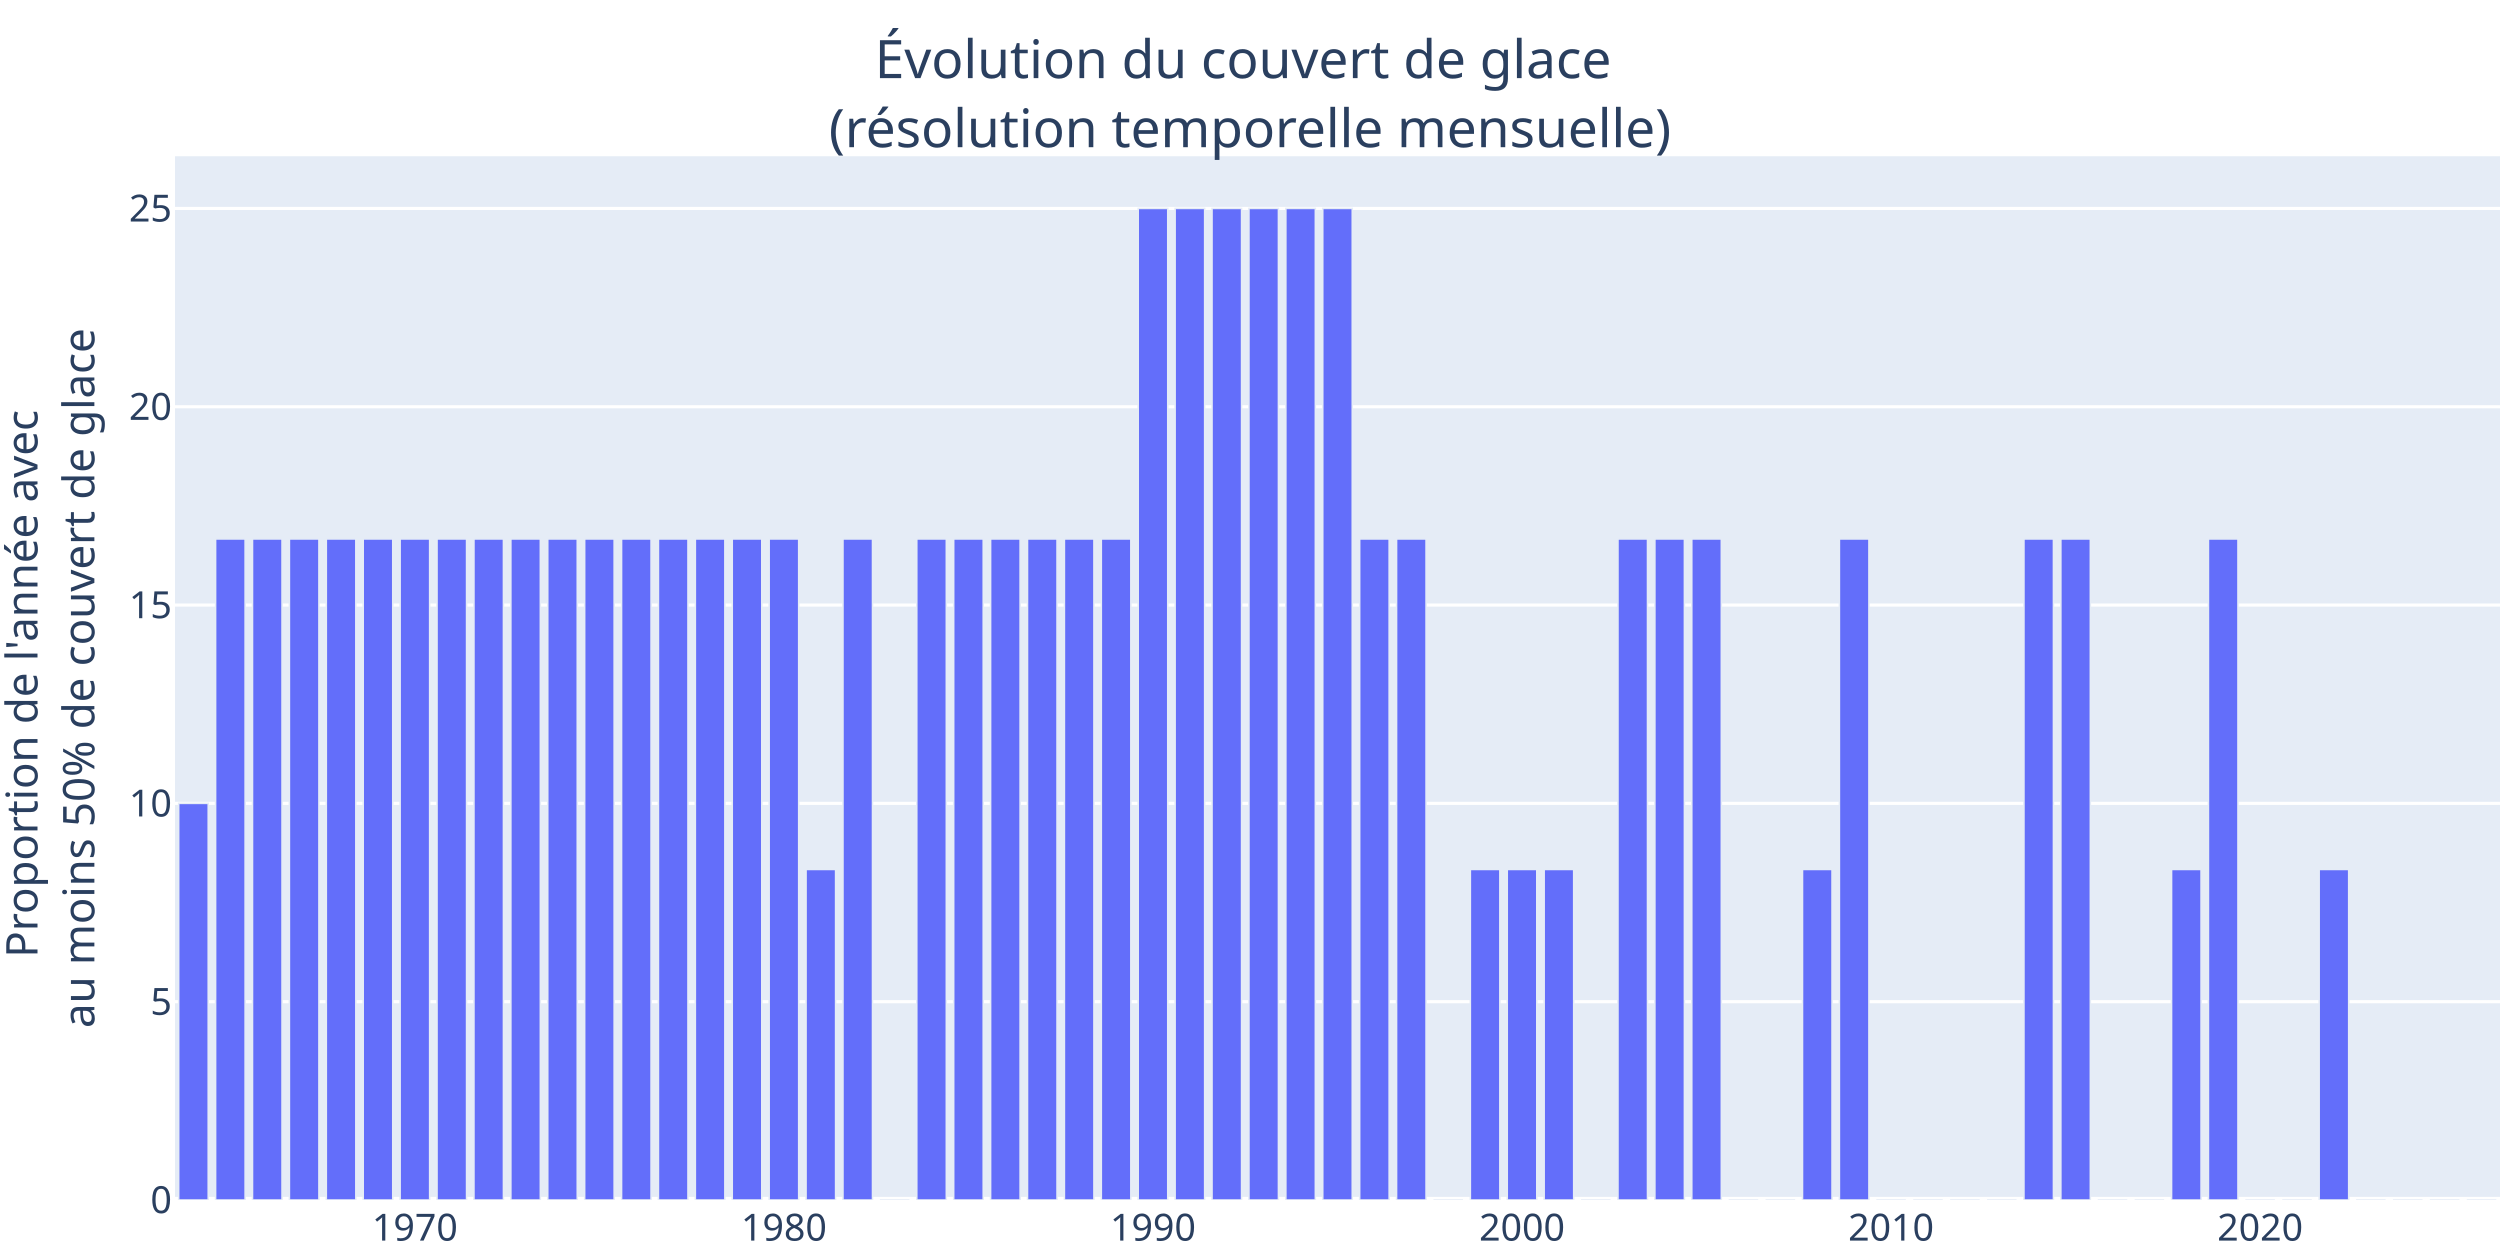
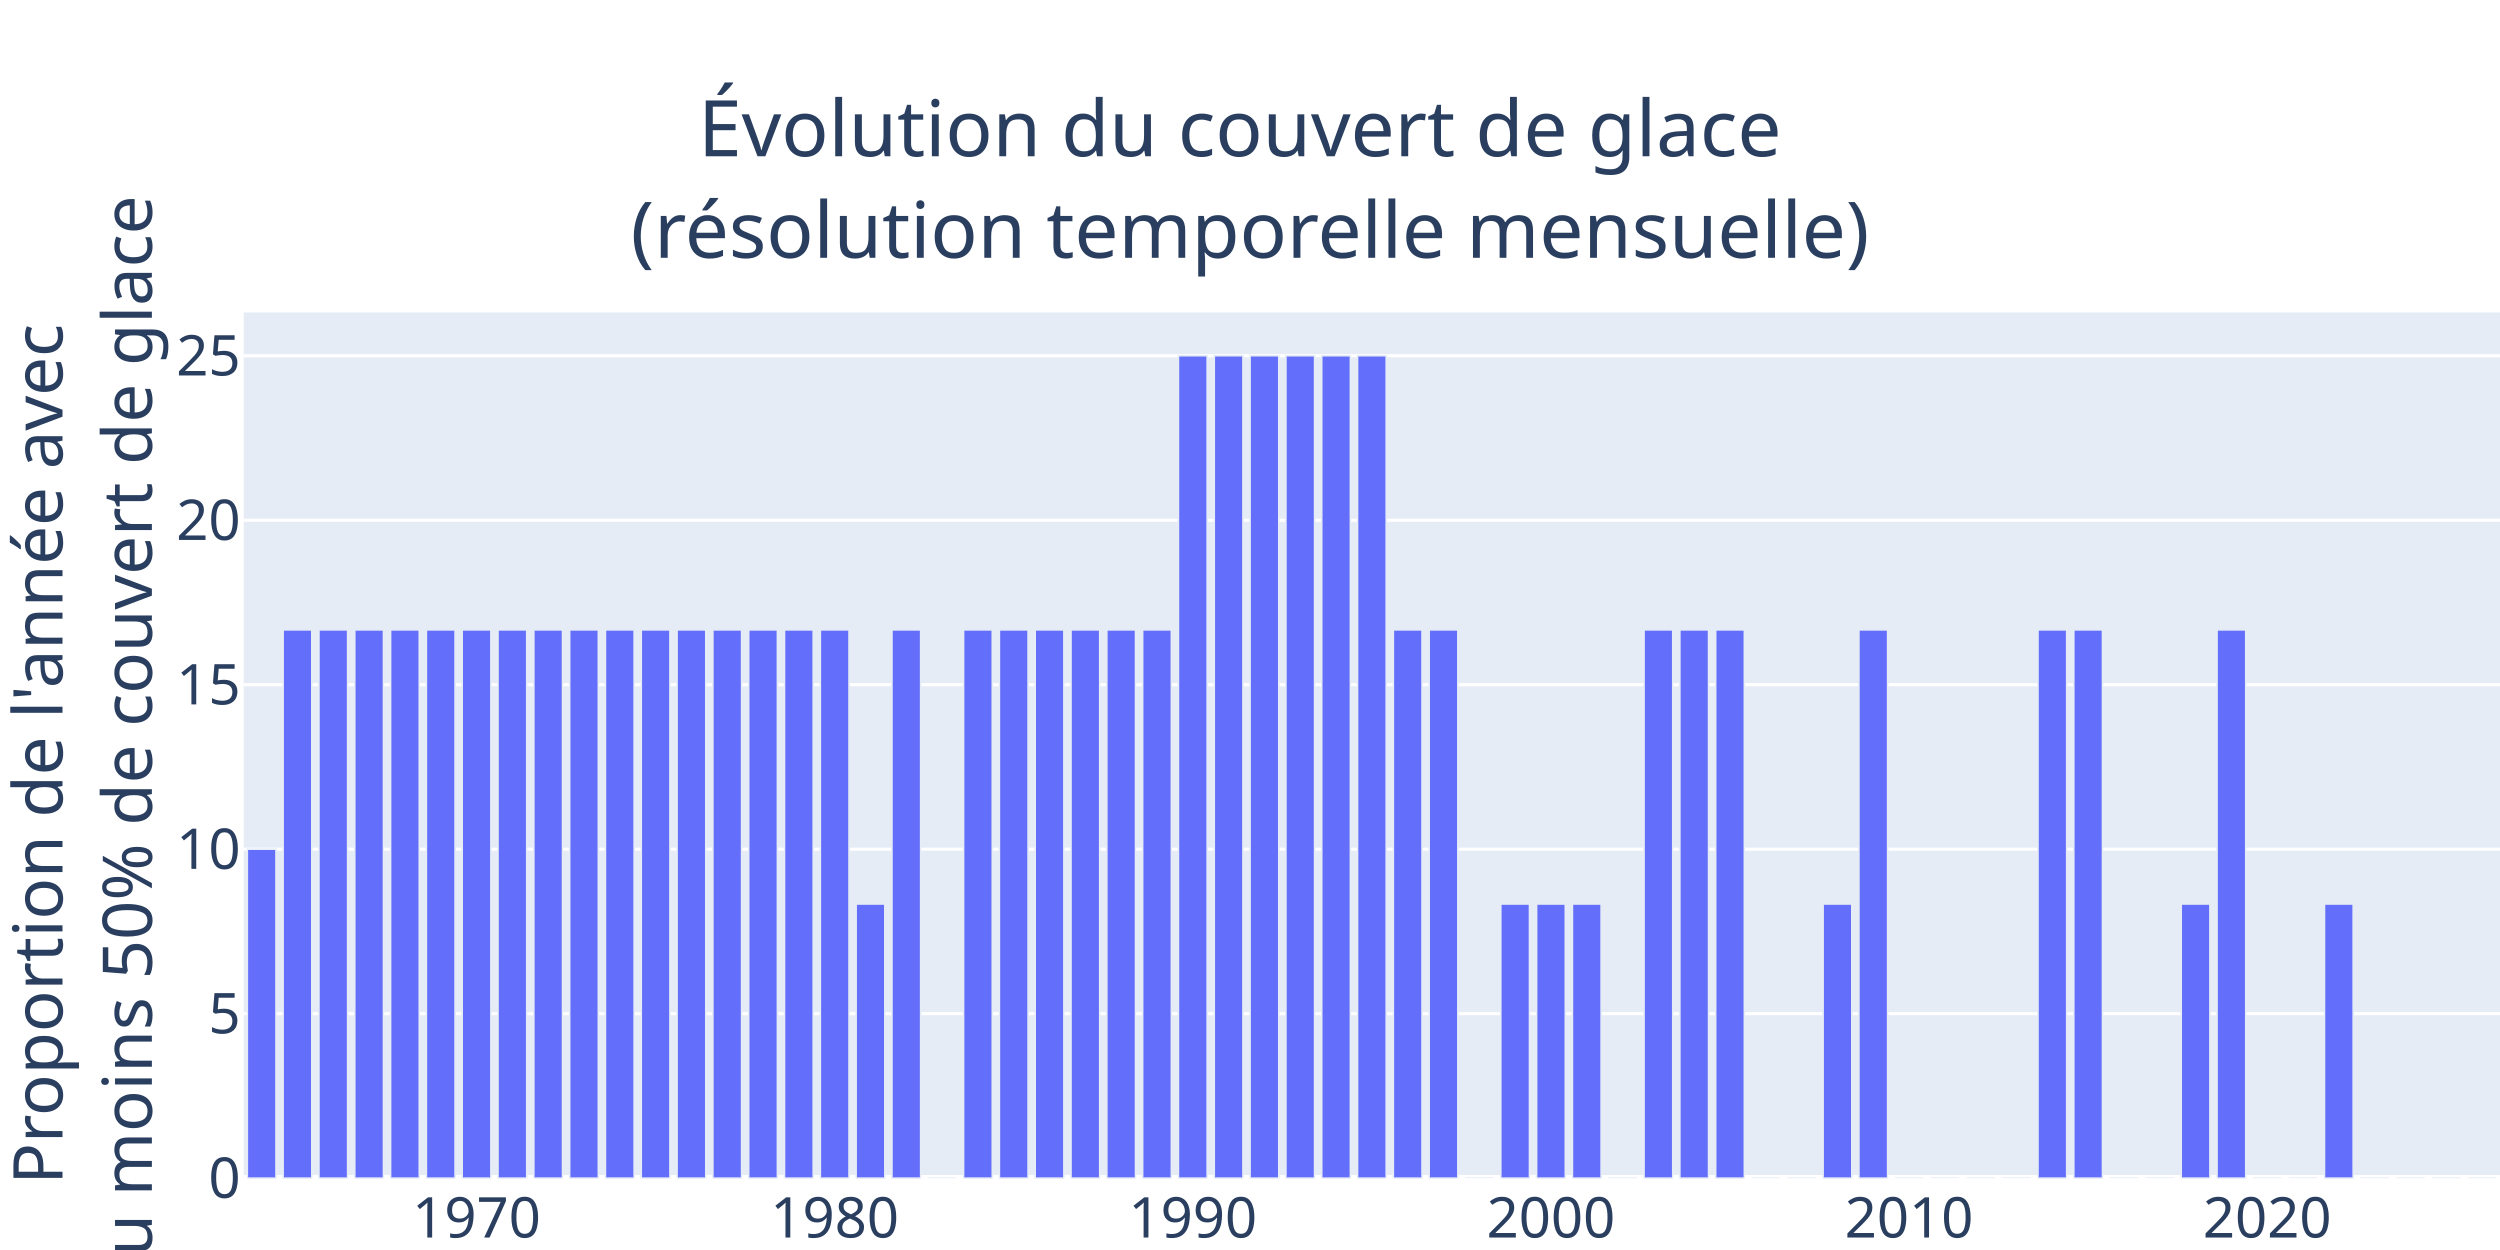
<svg xmlns="http://www.w3.org/2000/svg" class="main-svg" width="800" height="400" style="" viewBox="0 0 800 400">
  <rect x="0" y="0" width="800" height="400" style="fill: rgb(255, 255, 255); fill-opacity: 1;" />
-   <defs id="defs-7df883">
+   <defs id="defs-01e976">
    <g class="clips">
-       <clipPath id="clip7df883xyplot" class="plotclip">
-         <rect width="744" height="334" />
+       <clipPath id="clip01e976xyplot" class="plotclip">
+         <rect width="722" height="277" />
      </clipPath>
-       <clipPath class="axesclip" id="clip7df883x">
-         <rect x="56" y="0" width="744" height="400" />
+       <clipPath class="axesclip" id="clip01e976x">
+         <rect x="78" y="0" width="722" height="400" />
      </clipPath>
-       <clipPath class="axesclip" id="clip7df883y">
-         <rect x="0" y="50" width="800" height="334" />
+       <clipPath class="axesclip" id="clip01e976y">
+         <rect x="0" y="100" width="800" height="277" />
      </clipPath>
-       <clipPath class="axesclip" id="clip7df883xy">
-         <rect x="56" y="50" width="744" height="334" />
+       <clipPath class="axesclip" id="clip01e976xy">
+         <rect x="78" y="100" width="722" height="277" />
      </clipPath>
    </g>
    <g class="gradients" />
    <g class="patterns" />
  </defs>
  <g class="bglayer">
-     <rect class="bg" x="56" y="50" width="744" height="334" style="fill: rgb(229, 236, 246); fill-opacity: 1; stroke-width: 0;" />
+     <rect class="bg" x="78" y="100" width="722" height="277" style="fill: rgb(229, 236, 246); fill-opacity: 1; stroke-width: 0;" />
  </g>
  <g class="layer-below">
    <g class="imagelayer" />
    <g class="shapelayer" />
  </g>
  <g class="cartesianlayer">
    <g class="subplot xy">
      <g class="layer-subplot">
        <g class="shapelayer" />
        <g class="imagelayer" />
      </g>
      <g class="minor-gridlayer">
        <g class="x" />
        <g class="y" />
      </g>
      <g class="gridlayer">
        <g class="x" />
        <g class="y">
-           <path class="ygrid crisp" transform="translate(0,320.54)" d="M56,0h744" style="stroke: rgb(255, 255, 255); stroke-opacity: 1; stroke-width: 1px;" />
-           <path class="ygrid crisp" transform="translate(0,257.08)" d="M56,0h744" style="stroke: rgb(255, 255, 255); stroke-opacity: 1; stroke-width: 1px;" />
-           <path class="ygrid crisp" transform="translate(0,193.62)" d="M56,0h744" style="stroke: rgb(255, 255, 255); stroke-opacity: 1; stroke-width: 1px;" />
-           <path class="ygrid crisp" transform="translate(0,130.16)" d="M56,0h744" style="stroke: rgb(255, 255, 255); stroke-opacity: 1; stroke-width: 1px;" />
-           <path class="ygrid crisp" transform="translate(0,66.7)" d="M56,0h744" style="stroke: rgb(255, 255, 255); stroke-opacity: 1; stroke-width: 1px;" />
+           <path class="ygrid crisp" transform="translate(0,324.37)" d="M78,0h722" style="stroke: rgb(255, 255, 255); stroke-opacity: 1; stroke-width: 1px;" />
+           <path class="ygrid crisp" transform="translate(0,271.74)" d="M78,0h722" style="stroke: rgb(255, 255, 255); stroke-opacity: 1; stroke-width: 1px;" />
+           <path class="ygrid crisp" transform="translate(0,219.11)" d="M78,0h722" style="stroke: rgb(255, 255, 255); stroke-opacity: 1; stroke-width: 1px;" />
+           <path class="ygrid crisp" transform="translate(0,166.48)" d="M78,0h722" style="stroke: rgb(255, 255, 255); stroke-opacity: 1; stroke-width: 1px;" />
+           <path class="ygrid crisp" transform="translate(0,113.85)" d="M78,0h722" style="stroke: rgb(255, 255, 255); stroke-opacity: 1; stroke-width: 1px;" />
        </g>
      </g>
      <g class="zerolinelayer">
-         <path class="yzl zl crisp" transform="translate(0,384)" d="M56,0h744" style="stroke: rgb(255, 255, 255); stroke-opacity: 1; stroke-width: 2px;" />
+         <path class="yzl zl crisp" transform="translate(0,377)" d="M78,0h722" style="stroke: rgb(255, 255, 255); stroke-opacity: 1; stroke-width: 2px;" />
      </g>
      <g class="layer-between">
        <g class="shapelayer" />
        <g class="imagelayer" />
      </g>
      <path class="xlines-below" />
      <path class="ylines-below" />
      <g class="overlines-below" />
      <g class="xaxislayer-below" />
      <g class="yaxislayer-below" />
      <g class="overaxes-below" />
      <g class="overplot">
-         <g class="xy" transform="translate(56,50)" clip-path="url(#clip7df883xyplot)">
+         <g class="xy" transform="translate(78,100)" clip-path="url(#clip01e976xyplot)">
          <g class="barlayer mlayer">
            <g class="trace bars" style="opacity: 1;">
              <g class="points">
                <g class="point">
-                   <path d="M1.18,334V207.08H10.63V334Z" style="vector-effect: none; opacity: 1; stroke-width: 0.5px; fill: rgb(99, 110, 250); fill-opacity: 1; stroke: rgb(229, 236, 246); stroke-opacity: 1;" />
-                 </g>
-                 <g class="point">
-                   <path d="M12.99,334V122.47H22.44V334Z" style="vector-effect: none; opacity: 1; stroke-width: 0.5px; fill: rgb(99, 110, 250); fill-opacity: 1; stroke: rgb(229, 236, 246); stroke-opacity: 1;" />
-                 </g>
-                 <g class="point">
-                   <path d="M24.8,334V122.47H34.25V334Z" style="vector-effect: none; opacity: 1; stroke-width: 0.5px; fill: rgb(99, 110, 250); fill-opacity: 1; stroke: rgb(229, 236, 246); stroke-opacity: 1;" />
-                 </g>
-                 <g class="point">
-                   <path d="M36.61,334V122.47H46.06V334Z" style="vector-effect: none; opacity: 1; stroke-width: 0.5px; fill: rgb(99, 110, 250); fill-opacity: 1; stroke: rgb(229, 236, 246); stroke-opacity: 1;" />
-                 </g>
-                 <g class="point">
-                   <path d="M48.42,334V122.47H57.87V334Z" style="vector-effect: none; opacity: 1; stroke-width: 0.5px; fill: rgb(99, 110, 250); fill-opacity: 1; stroke: rgb(229, 236, 246); stroke-opacity: 1;" />
-                 </g>
-                 <g class="point">
-                   <path d="M60.23,334V122.47H69.68V334Z" style="vector-effect: none; opacity: 1; stroke-width: 0.5px; fill: rgb(99, 110, 250); fill-opacity: 1; stroke: rgb(229, 236, 246); stroke-opacity: 1;" />
-                 </g>
-                 <g class="point">
-                   <path d="M72.04,334V122.47H81.49V334Z" style="vector-effect: none; opacity: 1; stroke-width: 0.5px; fill: rgb(99, 110, 250); fill-opacity: 1; stroke: rgb(229, 236, 246); stroke-opacity: 1;" />
-                 </g>
-                 <g class="point">
-                   <path d="M83.85,334V122.47H93.3V334Z" style="vector-effect: none; opacity: 1; stroke-width: 0.5px; fill: rgb(99, 110, 250); fill-opacity: 1; stroke: rgb(229, 236, 246); stroke-opacity: 1;" />
-                 </g>
-                 <g class="point">
-                   <path d="M95.66,334V122.47H105.1V334Z" style="vector-effect: none; opacity: 1; stroke-width: 0.5px; fill: rgb(99, 110, 250); fill-opacity: 1; stroke: rgb(229, 236, 246); stroke-opacity: 1;" />
-                 </g>
-                 <g class="point">
-                   <path d="M107.47,334V122.47H116.91V334Z" style="vector-effect: none; opacity: 1; stroke-width: 0.5px; fill: rgb(99, 110, 250); fill-opacity: 1; stroke: rgb(229, 236, 246); stroke-opacity: 1;" />
-                 </g>
-                 <g class="point">
-                   <path d="M119.28,334V122.47H128.72V334Z" style="vector-effect: none; opacity: 1; stroke-width: 0.5px; fill: rgb(99, 110, 250); fill-opacity: 1; stroke: rgb(229, 236, 246); stroke-opacity: 1;" />
-                 </g>
-                 <g class="point">
-                   <path d="M131.09,334V122.47H140.53V334Z" style="vector-effect: none; opacity: 1; stroke-width: 0.5px; fill: rgb(99, 110, 250); fill-opacity: 1; stroke: rgb(229, 236, 246); stroke-opacity: 1;" />
-                 </g>
-                 <g class="point">
-                   <path d="M142.9,334V122.47H152.34V334Z" style="vector-effect: none; opacity: 1; stroke-width: 0.5px; fill: rgb(99, 110, 250); fill-opacity: 1; stroke: rgb(229, 236, 246); stroke-opacity: 1;" />
-                 </g>
-                 <g class="point">
-                   <path d="M154.7,334V122.47H164.15V334Z" style="vector-effect: none; opacity: 1; stroke-width: 0.5px; fill: rgb(99, 110, 250); fill-opacity: 1; stroke: rgb(229, 236, 246); stroke-opacity: 1;" />
-                 </g>
-                 <g class="point">
-                   <path d="M166.51,334V122.47H175.96V334Z" style="vector-effect: none; opacity: 1; stroke-width: 0.5px; fill: rgb(99, 110, 250); fill-opacity: 1; stroke: rgb(229, 236, 246); stroke-opacity: 1;" />
-                 </g>
-                 <g class="point">
-                   <path d="M178.32,334V122.47H187.77V334Z" style="vector-effect: none; opacity: 1; stroke-width: 0.5px; fill: rgb(99, 110, 250); fill-opacity: 1; stroke: rgb(229, 236, 246); stroke-opacity: 1;" />
-                 </g>
-                 <g class="point">
-                   <path d="M190.13,334V122.47H199.58V334Z" style="vector-effect: none; opacity: 1; stroke-width: 0.5px; fill: rgb(99, 110, 250); fill-opacity: 1; stroke: rgb(229, 236, 246); stroke-opacity: 1;" />
-                 </g>
-                 <g class="point">
-                   <path d="M201.94,334V228.23H211.39V334Z" style="vector-effect: none; opacity: 1; stroke-width: 0.5px; fill: rgb(99, 110, 250); fill-opacity: 1; stroke: rgb(229, 236, 246); stroke-opacity: 1;" />
-                 </g>
-                 <g class="point">
-                   <path d="M213.75,334V122.47H223.2V334Z" style="vector-effect: none; opacity: 1; stroke-width: 0.5px; fill: rgb(99, 110, 250); fill-opacity: 1; stroke: rgb(229, 236, 246); stroke-opacity: 1;" />
-                 </g>
-                 <g class="point">
-                   <path d="M225.56,334V334H235.01V334Z" style="vector-effect: none; opacity: 1; stroke-width: 0.5px; fill: rgb(99, 110, 250); fill-opacity: 1; stroke: rgb(229, 236, 246); stroke-opacity: 1;" />
-                 </g>
-                 <g class="point">
-                   <path d="M237.37,334V122.47H246.82V334Z" style="vector-effect: none; opacity: 1; stroke-width: 0.5px; fill: rgb(99, 110, 250); fill-opacity: 1; stroke: rgb(229, 236, 246); stroke-opacity: 1;" />
-                 </g>
-                 <g class="point">
-                   <path d="M249.18,334V122.47H258.63V334Z" style="vector-effect: none; opacity: 1; stroke-width: 0.5px; fill: rgb(99, 110, 250); fill-opacity: 1; stroke: rgb(229, 236, 246); stroke-opacity: 1;" />
-                 </g>
-                 <g class="point">
-                   <path d="M260.99,334V122.47H270.44V334Z" style="vector-effect: none; opacity: 1; stroke-width: 0.5px; fill: rgb(99, 110, 250); fill-opacity: 1; stroke: rgb(229, 236, 246); stroke-opacity: 1;" />
-                 </g>
-                 <g class="point">
-                   <path d="M272.8,334V122.47H282.25V334Z" style="vector-effect: none; opacity: 1; stroke-width: 0.5px; fill: rgb(99, 110, 250); fill-opacity: 1; stroke: rgb(229, 236, 246); stroke-opacity: 1;" />
-                 </g>
-                 <g class="point">
-                   <path d="M284.61,334V122.47H294.06V334Z" style="vector-effect: none; opacity: 1; stroke-width: 0.5px; fill: rgb(99, 110, 250); fill-opacity: 1; stroke: rgb(229, 236, 246); stroke-opacity: 1;" />
-                 </g>
-                 <g class="point">
-                   <path d="M296.42,334V122.47H305.87V334Z" style="vector-effect: none; opacity: 1; stroke-width: 0.5px; fill: rgb(99, 110, 250); fill-opacity: 1; stroke: rgb(229, 236, 246); stroke-opacity: 1;" />
-                 </g>
-                 <g class="point">
-                   <path d="M308.23,334V16.7H317.68V334Z" style="vector-effect: none; opacity: 1; stroke-width: 0.5px; fill: rgb(99, 110, 250); fill-opacity: 1; stroke: rgb(229, 236, 246); stroke-opacity: 1;" />
-                 </g>
-                 <g class="point">
-                   <path d="M320.04,334V16.7H329.49V334Z" style="vector-effect: none; opacity: 1; stroke-width: 0.5px; fill: rgb(99, 110, 250); fill-opacity: 1; stroke: rgb(229, 236, 246); stroke-opacity: 1;" />
-                 </g>
-                 <g class="point">
-                   <path d="M331.85,334V16.7H341.3V334Z" style="vector-effect: none; opacity: 1; stroke-width: 0.5px; fill: rgb(99, 110, 250); fill-opacity: 1; stroke: rgb(229, 236, 246); stroke-opacity: 1;" />
-                 </g>
-                 <g class="point">
-                   <path d="M343.66,334V16.7H353.1V334Z" style="vector-effect: none; opacity: 1; stroke-width: 0.5px; fill: rgb(99, 110, 250); fill-opacity: 1; stroke: rgb(229, 236, 246); stroke-opacity: 1;" />
-                 </g>
-                 <g class="point">
-                   <path d="M355.47,334V16.7H364.91V334Z" style="vector-effect: none; opacity: 1; stroke-width: 0.5px; fill: rgb(99, 110, 250); fill-opacity: 1; stroke: rgb(229, 236, 246); stroke-opacity: 1;" />
-                 </g>
-                 <g class="point">
-                   <path d="M367.28,334V16.7H376.72V334Z" style="vector-effect: none; opacity: 1; stroke-width: 0.5px; fill: rgb(99, 110, 250); fill-opacity: 1; stroke: rgb(229, 236, 246); stroke-opacity: 1;" />
-                 </g>
-                 <g class="point">
-                   <path d="M379.09,334V122.47H388.53V334Z" style="vector-effect: none; opacity: 1; stroke-width: 0.5px; fill: rgb(99, 110, 250); fill-opacity: 1; stroke: rgb(229, 236, 246); stroke-opacity: 1;" />
-                 </g>
-                 <g class="point">
-                   <path d="M390.9,334V122.47H400.34V334Z" style="vector-effect: none; opacity: 1; stroke-width: 0.5px; fill: rgb(99, 110, 250); fill-opacity: 1; stroke: rgb(229, 236, 246); stroke-opacity: 1;" />
-                 </g>
-                 <g class="point">
-                   <path d="M402.7,334V334H412.15V334Z" style="vector-effect: none; opacity: 1; stroke-width: 0.5px; fill: rgb(99, 110, 250); fill-opacity: 1; stroke: rgb(229, 236, 246); stroke-opacity: 1;" />
-                 </g>
-                 <g class="point">
-                   <path d="M414.51,334V228.23H423.96V334Z" style="vector-effect: none; opacity: 1; stroke-width: 0.5px; fill: rgb(99, 110, 250); fill-opacity: 1; stroke: rgb(229, 236, 246); stroke-opacity: 1;" />
-                 </g>
-                 <g class="point">
-                   <path d="M426.32,334V228.23H435.77V334Z" style="vector-effect: none; opacity: 1; stroke-width: 0.5px; fill: rgb(99, 110, 250); fill-opacity: 1; stroke: rgb(229, 236, 246); stroke-opacity: 1;" />
-                 </g>
-                 <g class="point">
-                   <path d="M438.13,334V228.23H447.58V334Z" style="vector-effect: none; opacity: 1; stroke-width: 0.5px; fill: rgb(99, 110, 250); fill-opacity: 1; stroke: rgb(229, 236, 246); stroke-opacity: 1;" />
-                 </g>
-                 <g class="point">
-                   <path d="M449.94,334V334H459.39V334Z" style="vector-effect: none; opacity: 1; stroke-width: 0.5px; fill: rgb(99, 110, 250); fill-opacity: 1; stroke: rgb(229, 236, 246); stroke-opacity: 1;" />
-                 </g>
-                 <g class="point">
-                   <path d="M461.75,334V122.47H471.2V334Z" style="vector-effect: none; opacity: 1; stroke-width: 0.5px; fill: rgb(99, 110, 250); fill-opacity: 1; stroke: rgb(229, 236, 246); stroke-opacity: 1;" />
-                 </g>
-                 <g class="point">
-                   <path d="M473.56,334V122.47H483.01V334Z" style="vector-effect: none; opacity: 1; stroke-width: 0.5px; fill: rgb(99, 110, 250); fill-opacity: 1; stroke: rgb(229, 236, 246); stroke-opacity: 1;" />
-                 </g>
-                 <g class="point">
-                   <path d="M485.37,334V122.47H494.82V334Z" style="vector-effect: none; opacity: 1; stroke-width: 0.5px; fill: rgb(99, 110, 250); fill-opacity: 1; stroke: rgb(229, 236, 246); stroke-opacity: 1;" />
-                 </g>
-                 <g class="point">
-                   <path d="M497.18,334V334H506.63V334Z" style="vector-effect: none; opacity: 1; stroke-width: 0.5px; fill: rgb(99, 110, 250); fill-opacity: 1; stroke: rgb(229, 236, 246); stroke-opacity: 1;" />
-                 </g>
-                 <g class="point">
-                   <path d="M508.99,334V334H518.44V334Z" style="vector-effect: none; opacity: 1; stroke-width: 0.5px; fill: rgb(99, 110, 250); fill-opacity: 1; stroke: rgb(229, 236, 246); stroke-opacity: 1;" />
-                 </g>
-                 <g class="point">
-                   <path d="M520.8,334V228.23H530.25V334Z" style="vector-effect: none; opacity: 1; stroke-width: 0.5px; fill: rgb(99, 110, 250); fill-opacity: 1; stroke: rgb(229, 236, 246); stroke-opacity: 1;" />
-                 </g>
-                 <g class="point">
-                   <path d="M532.61,334V122.47H542.06V334Z" style="vector-effect: none; opacity: 1; stroke-width: 0.5px; fill: rgb(99, 110, 250); fill-opacity: 1; stroke: rgb(229, 236, 246); stroke-opacity: 1;" />
-                 </g>
-                 <g class="point">
-                   <path d="M544.42,334V334H553.87V334Z" style="vector-effect: none; opacity: 1; stroke-width: 0.5px; fill: rgb(99, 110, 250); fill-opacity: 1; stroke: rgb(229, 236, 246); stroke-opacity: 1;" />
-                 </g>
-                 <g class="point">
-                   <path d="M556.23,334V334H565.68V334Z" style="vector-effect: none; opacity: 1; stroke-width: 0.5px; fill: rgb(99, 110, 250); fill-opacity: 1; stroke: rgb(229, 236, 246); stroke-opacity: 1;" />
-                 </g>
-                 <g class="point">
-                   <path d="M568.04,334V334H577.49V334Z" style="vector-effect: none; opacity: 1; stroke-width: 0.5px; fill: rgb(99, 110, 250); fill-opacity: 1; stroke: rgb(229, 236, 246); stroke-opacity: 1;" />
-                 </g>
-                 <g class="point">
-                   <path d="M579.85,334V334H589.3V334Z" style="vector-effect: none; opacity: 1; stroke-width: 0.5px; fill: rgb(99, 110, 250); fill-opacity: 1; stroke: rgb(229, 236, 246); stroke-opacity: 1;" />
-                 </g>
-                 <g class="point">
-                   <path d="M591.66,334V122.47H601.1V334Z" style="vector-effect: none; opacity: 1; stroke-width: 0.5px; fill: rgb(99, 110, 250); fill-opacity: 1; stroke: rgb(229, 236, 246); stroke-opacity: 1;" />
-                 </g>
-                 <g class="point">
-                   <path d="M603.47,334V122.47H612.91V334Z" style="vector-effect: none; opacity: 1; stroke-width: 0.5px; fill: rgb(99, 110, 250); fill-opacity: 1; stroke: rgb(229, 236, 246); stroke-opacity: 1;" />
-                 </g>
-                 <g class="point">
-                   <path d="M615.28,334V334H624.72V334Z" style="vector-effect: none; opacity: 1; stroke-width: 0.5px; fill: rgb(99, 110, 250); fill-opacity: 1; stroke: rgb(229, 236, 246); stroke-opacity: 1;" />
-                 </g>
-                 <g class="point">
-                   <path d="M627.09,334V334H636.53V334Z" style="vector-effect: none; opacity: 1; stroke-width: 0.5px; fill: rgb(99, 110, 250); fill-opacity: 1; stroke: rgb(229, 236, 246); stroke-opacity: 1;" />
-                 </g>
-                 <g class="point">
-                   <path d="M638.9,334V228.23H648.34V334Z" style="vector-effect: none; opacity: 1; stroke-width: 0.5px; fill: rgb(99, 110, 250); fill-opacity: 1; stroke: rgb(229, 236, 246); stroke-opacity: 1;" />
-                 </g>
-                 <g class="point">
-                   <path d="M650.7,334V122.47H660.15V334Z" style="vector-effect: none; opacity: 1; stroke-width: 0.5px; fill: rgb(99, 110, 250); fill-opacity: 1; stroke: rgb(229, 236, 246); stroke-opacity: 1;" />
-                 </g>
-                 <g class="point">
-                   <path d="M662.51,334V334H671.96V334Z" style="vector-effect: none; opacity: 1; stroke-width: 0.5px; fill: rgb(99, 110, 250); fill-opacity: 1; stroke: rgb(229, 236, 246); stroke-opacity: 1;" />
-                 </g>
-                 <g class="point">
-                   <path d="M674.32,334V334H683.77V334Z" style="vector-effect: none; opacity: 1; stroke-width: 0.5px; fill: rgb(99, 110, 250); fill-opacity: 1; stroke: rgb(229, 236, 246); stroke-opacity: 1;" />
-                 </g>
-                 <g class="point">
-                   <path d="M686.13,334V228.23H695.58V334Z" style="vector-effect: none; opacity: 1; stroke-width: 0.5px; fill: rgb(99, 110, 250); fill-opacity: 1; stroke: rgb(229, 236, 246); stroke-opacity: 1;" />
-                 </g>
-                 <g class="point">
-                   <path d="M697.94,334V334H707.39V334Z" style="vector-effect: none; opacity: 1; stroke-width: 0.5px; fill: rgb(99, 110, 250); fill-opacity: 1; stroke: rgb(229, 236, 246); stroke-opacity: 1;" />
-                 </g>
-                 <g class="point">
-                   <path d="M709.75,334V334H719.2V334Z" style="vector-effect: none; opacity: 1; stroke-width: 0.5px; fill: rgb(99, 110, 250); fill-opacity: 1; stroke: rgb(229, 236, 246); stroke-opacity: 1;" />
-                 </g>
-                 <g class="point">
-                   <path d="M721.56,334V334H731.01V334Z" style="vector-effect: none; opacity: 1; stroke-width: 0.5px; fill: rgb(99, 110, 250); fill-opacity: 1; stroke: rgb(229, 236, 246); stroke-opacity: 1;" />
-                 </g>
-                 <g class="point">
-                   <path d="M733.37,334V334H742.82V334Z" style="vector-effect: none; opacity: 1; stroke-width: 0.5px; fill: rgb(99, 110, 250); fill-opacity: 1; stroke: rgb(229, 236, 246); stroke-opacity: 1;" />
+                   <path d="M1.15,277V171.74H10.31V277Z" style="vector-effect: none; opacity: 1; stroke-width: 0.5px; fill: rgb(99, 110, 250); fill-opacity: 1; stroke: rgb(229, 236, 246); stroke-opacity: 1;" />
+                 </g>
+                 <g class="point">
+                   <path d="M12.61,277V101.57H21.77V277Z" style="vector-effect: none; opacity: 1; stroke-width: 0.5px; fill: rgb(99, 110, 250); fill-opacity: 1; stroke: rgb(229, 236, 246); stroke-opacity: 1;" />
+                 </g>
+                 <g class="point">
+                   <path d="M24.07,277V101.57H33.23V277Z" style="vector-effect: none; opacity: 1; stroke-width: 0.5px; fill: rgb(99, 110, 250); fill-opacity: 1; stroke: rgb(229, 236, 246); stroke-opacity: 1;" />
+                 </g>
+                 <g class="point">
+                   <path d="M35.53,277V101.57H44.7V277Z" style="vector-effect: none; opacity: 1; stroke-width: 0.5px; fill: rgb(99, 110, 250); fill-opacity: 1; stroke: rgb(229, 236, 246); stroke-opacity: 1;" />
+                 </g>
+                 <g class="point">
+                   <path d="M46.99,277V101.57H56.16V277Z" style="vector-effect: none; opacity: 1; stroke-width: 0.5px; fill: rgb(99, 110, 250); fill-opacity: 1; stroke: rgb(229, 236, 246); stroke-opacity: 1;" />
+                 </g>
+                 <g class="point">
+                   <path d="M58.45,277V101.57H67.62V277Z" style="vector-effect: none; opacity: 1; stroke-width: 0.5px; fill: rgb(99, 110, 250); fill-opacity: 1; stroke: rgb(229, 236, 246); stroke-opacity: 1;" />
+                 </g>
+                 <g class="point">
+                   <path d="M69.91,277V101.57H79.08V277Z" style="vector-effect: none; opacity: 1; stroke-width: 0.5px; fill: rgb(99, 110, 250); fill-opacity: 1; stroke: rgb(229, 236, 246); stroke-opacity: 1;" />
+                 </g>
+                 <g class="point">
+                   <path d="M81.37,277V101.57H90.54V277Z" style="vector-effect: none; opacity: 1; stroke-width: 0.5px; fill: rgb(99, 110, 250); fill-opacity: 1; stroke: rgb(229, 236, 246); stroke-opacity: 1;" />
+                 </g>
+                 <g class="point">
+                   <path d="M92.83,277V101.57H102V277Z" style="vector-effect: none; opacity: 1; stroke-width: 0.5px; fill: rgb(99, 110, 250); fill-opacity: 1; stroke: rgb(229, 236, 246); stroke-opacity: 1;" />
+                 </g>
+                 <g class="point">
+                   <path d="M104.29,277V101.57H113.46V277Z" style="vector-effect: none; opacity: 1; stroke-width: 0.5px; fill: rgb(99, 110, 250); fill-opacity: 1; stroke: rgb(229, 236, 246); stroke-opacity: 1;" />
+                 </g>
+                 <g class="point">
+                   <path d="M115.75,277V101.57H124.92V277Z" style="vector-effect: none; opacity: 1; stroke-width: 0.5px; fill: rgb(99, 110, 250); fill-opacity: 1; stroke: rgb(229, 236, 246); stroke-opacity: 1;" />
+                 </g>
+                 <g class="point">
+                   <path d="M127.21,277V101.57H136.38V277Z" style="vector-effect: none; opacity: 1; stroke-width: 0.5px; fill: rgb(99, 110, 250); fill-opacity: 1; stroke: rgb(229, 236, 246); stroke-opacity: 1;" />
+                 </g>
+                 <g class="point">
+                   <path d="M138.67,277V101.57H147.84V277Z" style="vector-effect: none; opacity: 1; stroke-width: 0.5px; fill: rgb(99, 110, 250); fill-opacity: 1; stroke: rgb(229, 236, 246); stroke-opacity: 1;" />
+                 </g>
+                 <g class="point">
+                   <path d="M150.13,277V101.57H159.3V277Z" style="vector-effect: none; opacity: 1; stroke-width: 0.5px; fill: rgb(99, 110, 250); fill-opacity: 1; stroke: rgb(229, 236, 246); stroke-opacity: 1;" />
+                 </g>
+                 <g class="point">
+                   <path d="M161.59,277V101.57H170.76V277Z" style="vector-effect: none; opacity: 1; stroke-width: 0.5px; fill: rgb(99, 110, 250); fill-opacity: 1; stroke: rgb(229, 236, 246); stroke-opacity: 1;" />
+                 </g>
+                 <g class="point">
+                   <path d="M173.05,277V101.57H182.22V277Z" style="vector-effect: none; opacity: 1; stroke-width: 0.5px; fill: rgb(99, 110, 250); fill-opacity: 1; stroke: rgb(229, 236, 246); stroke-opacity: 1;" />
+                 </g>
+                 <g class="point">
+                   <path d="M184.51,277V101.57H193.68V277Z" style="vector-effect: none; opacity: 1; stroke-width: 0.5px; fill: rgb(99, 110, 250); fill-opacity: 1; stroke: rgb(229, 236, 246); stroke-opacity: 1;" />
+                 </g>
+                 <g class="point">
+                   <path d="M195.97,277V189.28H205.14V277Z" style="vector-effect: none; opacity: 1; stroke-width: 0.5px; fill: rgb(99, 110, 250); fill-opacity: 1; stroke: rgb(229, 236, 246); stroke-opacity: 1;" />
+                 </g>
+                 <g class="point">
+                   <path d="M207.43,277V101.57H216.6V277Z" style="vector-effect: none; opacity: 1; stroke-width: 0.5px; fill: rgb(99, 110, 250); fill-opacity: 1; stroke: rgb(229, 236, 246); stroke-opacity: 1;" />
+                 </g>
+                 <g class="point">
+                   <path d="M218.89,277V277H228.06V277Z" style="vector-effect: none; opacity: 1; stroke-width: 0.5px; fill: rgb(99, 110, 250); fill-opacity: 1; stroke: rgb(229, 236, 246); stroke-opacity: 1;" />
+                 </g>
+                 <g class="point">
+                   <path d="M230.35,277V101.57H239.52V277Z" style="vector-effect: none; opacity: 1; stroke-width: 0.5px; fill: rgb(99, 110, 250); fill-opacity: 1; stroke: rgb(229, 236, 246); stroke-opacity: 1;" />
+                 </g>
+                 <g class="point">
+                   <path d="M241.81,277V101.57H250.98V277Z" style="vector-effect: none; opacity: 1; stroke-width: 0.5px; fill: rgb(99, 110, 250); fill-opacity: 1; stroke: rgb(229, 236, 246); stroke-opacity: 1;" />
+                 </g>
+                 <g class="point">
+                   <path d="M253.27,277V101.57H262.44V277Z" style="vector-effect: none; opacity: 1; stroke-width: 0.5px; fill: rgb(99, 110, 250); fill-opacity: 1; stroke: rgb(229, 236, 246); stroke-opacity: 1;" />
+                 </g>
+                 <g class="point">
+                   <path d="M264.73,277V101.57H273.9V277Z" style="vector-effect: none; opacity: 1; stroke-width: 0.5px; fill: rgb(99, 110, 250); fill-opacity: 1; stroke: rgb(229, 236, 246); stroke-opacity: 1;" />
+                 </g>
+                 <g class="point">
+                   <path d="M276.19,277V101.57H285.36V277Z" style="vector-effect: none; opacity: 1; stroke-width: 0.5px; fill: rgb(99, 110, 250); fill-opacity: 1; stroke: rgb(229, 236, 246); stroke-opacity: 1;" />
+                 </g>
+                 <g class="point">
+                   <path d="M287.65,277V101.57H296.82V277Z" style="vector-effect: none; opacity: 1; stroke-width: 0.5px; fill: rgb(99, 110, 250); fill-opacity: 1; stroke: rgb(229, 236, 246); stroke-opacity: 1;" />
+                 </g>
+                 <g class="point">
+                   <path d="M299.11,277V13.85H308.28V277Z" style="vector-effect: none; opacity: 1; stroke-width: 0.5px; fill: rgb(99, 110, 250); fill-opacity: 1; stroke: rgb(229, 236, 246); stroke-opacity: 1;" />
+                 </g>
+                 <g class="point">
+                   <path d="M310.57,277V13.85H319.74V277Z" style="vector-effect: none; opacity: 1; stroke-width: 0.5px; fill: rgb(99, 110, 250); fill-opacity: 1; stroke: rgb(229, 236, 246); stroke-opacity: 1;" />
+                 </g>
+                 <g class="point">
+                   <path d="M322.03,277V13.85H331.2V277Z" style="vector-effect: none; opacity: 1; stroke-width: 0.5px; fill: rgb(99, 110, 250); fill-opacity: 1; stroke: rgb(229, 236, 246); stroke-opacity: 1;" />
+                 </g>
+                 <g class="point">
+                   <path d="M333.5,277V13.85H342.66V277Z" style="vector-effect: none; opacity: 1; stroke-width: 0.5px; fill: rgb(99, 110, 250); fill-opacity: 1; stroke: rgb(229, 236, 246); stroke-opacity: 1;" />
+                 </g>
+                 <g class="point">
+                   <path d="M344.96,277V13.85H354.12V277Z" style="vector-effect: none; opacity: 1; stroke-width: 0.5px; fill: rgb(99, 110, 250); fill-opacity: 1; stroke: rgb(229, 236, 246); stroke-opacity: 1;" />
+                 </g>
+                 <g class="point">
+                   <path d="M356.42,277V13.85H365.58V277Z" style="vector-effect: none; opacity: 1; stroke-width: 0.5px; fill: rgb(99, 110, 250); fill-opacity: 1; stroke: rgb(229, 236, 246); stroke-opacity: 1;" />
+                 </g>
+                 <g class="point">
+                   <path d="M367.88,277V101.57H377.04V277Z" style="vector-effect: none; opacity: 1; stroke-width: 0.5px; fill: rgb(99, 110, 250); fill-opacity: 1; stroke: rgb(229, 236, 246); stroke-opacity: 1;" />
+                 </g>
+                 <g class="point">
+                   <path d="M379.34,277V101.57H388.5V277Z" style="vector-effect: none; opacity: 1; stroke-width: 0.5px; fill: rgb(99, 110, 250); fill-opacity: 1; stroke: rgb(229, 236, 246); stroke-opacity: 1;" />
+                 </g>
+                 <g class="point">
+                   <path d="M390.8,277V277H399.97V277Z" style="vector-effect: none; opacity: 1; stroke-width: 0.5px; fill: rgb(99, 110, 250); fill-opacity: 1; stroke: rgb(229, 236, 246); stroke-opacity: 1;" />
+                 </g>
+                 <g class="point">
+                   <path d="M402.26,277V189.28H411.43V277Z" style="vector-effect: none; opacity: 1; stroke-width: 0.5px; fill: rgb(99, 110, 250); fill-opacity: 1; stroke: rgb(229, 236, 246); stroke-opacity: 1;" />
+                 </g>
+                 <g class="point">
+                   <path d="M413.72,277V189.28H422.89V277Z" style="vector-effect: none; opacity: 1; stroke-width: 0.5px; fill: rgb(99, 110, 250); fill-opacity: 1; stroke: rgb(229, 236, 246); stroke-opacity: 1;" />
+                 </g>
+                 <g class="point">
+                   <path d="M425.18,277V189.28H434.35V277Z" style="vector-effect: none; opacity: 1; stroke-width: 0.5px; fill: rgb(99, 110, 250); fill-opacity: 1; stroke: rgb(229, 236, 246); stroke-opacity: 1;" />
+                 </g>
+                 <g class="point">
+                   <path d="M436.64,277V277H445.81V277Z" style="vector-effect: none; opacity: 1; stroke-width: 0.5px; fill: rgb(99, 110, 250); fill-opacity: 1; stroke: rgb(229, 236, 246); stroke-opacity: 1;" />
+                 </g>
+                 <g class="point">
+                   <path d="M448.1,277V101.57H457.27V277Z" style="vector-effect: none; opacity: 1; stroke-width: 0.5px; fill: rgb(99, 110, 250); fill-opacity: 1; stroke: rgb(229, 236, 246); stroke-opacity: 1;" />
+                 </g>
+                 <g class="point">
+                   <path d="M459.56,277V101.57H468.73V277Z" style="vector-effect: none; opacity: 1; stroke-width: 0.5px; fill: rgb(99, 110, 250); fill-opacity: 1; stroke: rgb(229, 236, 246); stroke-opacity: 1;" />
+                 </g>
+                 <g class="point">
+                   <path d="M471.02,277V101.57H480.19V277Z" style="vector-effect: none; opacity: 1; stroke-width: 0.5px; fill: rgb(99, 110, 250); fill-opacity: 1; stroke: rgb(229, 236, 246); stroke-opacity: 1;" />
+                 </g>
+                 <g class="point">
+                   <path d="M482.48,277V277H491.65V277Z" style="vector-effect: none; opacity: 1; stroke-width: 0.5px; fill: rgb(99, 110, 250); fill-opacity: 1; stroke: rgb(229, 236, 246); stroke-opacity: 1;" />
+                 </g>
+                 <g class="point">
+                   <path d="M493.94,277V277H503.11V277Z" style="vector-effect: none; opacity: 1; stroke-width: 0.5px; fill: rgb(99, 110, 250); fill-opacity: 1; stroke: rgb(229, 236, 246); stroke-opacity: 1;" />
+                 </g>
+                 <g class="point">
+                   <path d="M505.4,277V189.28H514.57V277Z" style="vector-effect: none; opacity: 1; stroke-width: 0.5px; fill: rgb(99, 110, 250); fill-opacity: 1; stroke: rgb(229, 236, 246); stroke-opacity: 1;" />
+                 </g>
+                 <g class="point">
+                   <path d="M516.86,277V101.57H526.03V277Z" style="vector-effect: none; opacity: 1; stroke-width: 0.5px; fill: rgb(99, 110, 250); fill-opacity: 1; stroke: rgb(229, 236, 246); stroke-opacity: 1;" />
+                 </g>
+                 <g class="point">
+                   <path d="M528.32,277V277H537.49V277Z" style="vector-effect: none; opacity: 1; stroke-width: 0.5px; fill: rgb(99, 110, 250); fill-opacity: 1; stroke: rgb(229, 236, 246); stroke-opacity: 1;" />
+                 </g>
+                 <g class="point">
+                   <path d="M539.78,277V277H548.95V277Z" style="vector-effect: none; opacity: 1; stroke-width: 0.5px; fill: rgb(99, 110, 250); fill-opacity: 1; stroke: rgb(229, 236, 246); stroke-opacity: 1;" />
+                 </g>
+                 <g class="point">
+                   <path d="M551.24,277V277H560.41V277Z" style="vector-effect: none; opacity: 1; stroke-width: 0.5px; fill: rgb(99, 110, 250); fill-opacity: 1; stroke: rgb(229, 236, 246); stroke-opacity: 1;" />
+                 </g>
+                 <g class="point">
+                   <path d="M562.7,277V277H571.87V277Z" style="vector-effect: none; opacity: 1; stroke-width: 0.5px; fill: rgb(99, 110, 250); fill-opacity: 1; stroke: rgb(229, 236, 246); stroke-opacity: 1;" />
+                 </g>
+                 <g class="point">
+                   <path d="M574.16,277V101.57H583.33V277Z" style="vector-effect: none; opacity: 1; stroke-width: 0.5px; fill: rgb(99, 110, 250); fill-opacity: 1; stroke: rgb(229, 236, 246); stroke-opacity: 1;" />
+                 </g>
+                 <g class="point">
+                   <path d="M585.62,277V101.57H594.79V277Z" style="vector-effect: none; opacity: 1; stroke-width: 0.5px; fill: rgb(99, 110, 250); fill-opacity: 1; stroke: rgb(229, 236, 246); stroke-opacity: 1;" />
+                 </g>
+                 <g class="point">
+                   <path d="M597.08,277V277H606.25V277Z" style="vector-effect: none; opacity: 1; stroke-width: 0.5px; fill: rgb(99, 110, 250); fill-opacity: 1; stroke: rgb(229, 236, 246); stroke-opacity: 1;" />
+                 </g>
+                 <g class="point">
+                   <path d="M608.54,277V277H617.71V277Z" style="vector-effect: none; opacity: 1; stroke-width: 0.5px; fill: rgb(99, 110, 250); fill-opacity: 1; stroke: rgb(229, 236, 246); stroke-opacity: 1;" />
+                 </g>
+                 <g class="point">
+                   <path d="M620,277V189.28H629.17V277Z" style="vector-effect: none; opacity: 1; stroke-width: 0.5px; fill: rgb(99, 110, 250); fill-opacity: 1; stroke: rgb(229, 236, 246); stroke-opacity: 1;" />
+                 </g>
+                 <g class="point">
+                   <path d="M631.46,277V101.57H640.63V277Z" style="vector-effect: none; opacity: 1; stroke-width: 0.5px; fill: rgb(99, 110, 250); fill-opacity: 1; stroke: rgb(229, 236, 246); stroke-opacity: 1;" />
+                 </g>
+                 <g class="point">
+                   <path d="M642.92,277V277H652.09V277Z" style="vector-effect: none; opacity: 1; stroke-width: 0.5px; fill: rgb(99, 110, 250); fill-opacity: 1; stroke: rgb(229, 236, 246); stroke-opacity: 1;" />
+                 </g>
+                 <g class="point">
+                   <path d="M654.38,277V277H663.55V277Z" style="vector-effect: none; opacity: 1; stroke-width: 0.5px; fill: rgb(99, 110, 250); fill-opacity: 1; stroke: rgb(229, 236, 246); stroke-opacity: 1;" />
+                 </g>
+                 <g class="point">
+                   <path d="M665.84,277V189.28H675.01V277Z" style="vector-effect: none; opacity: 1; stroke-width: 0.5px; fill: rgb(99, 110, 250); fill-opacity: 1; stroke: rgb(229, 236, 246); stroke-opacity: 1;" />
+                 </g>
+                 <g class="point">
+                   <path d="M677.3,277V277H686.47V277Z" style="vector-effect: none; opacity: 1; stroke-width: 0.5px; fill: rgb(99, 110, 250); fill-opacity: 1; stroke: rgb(229, 236, 246); stroke-opacity: 1;" />
+                 </g>
+                 <g class="point">
+                   <path d="M688.77,277V277H697.93V277Z" style="vector-effect: none; opacity: 1; stroke-width: 0.5px; fill: rgb(99, 110, 250); fill-opacity: 1; stroke: rgb(229, 236, 246); stroke-opacity: 1;" />
+                 </g>
+                 <g class="point">
+                   <path d="M700.23,277V277H709.39V277Z" style="vector-effect: none; opacity: 1; stroke-width: 0.5px; fill: rgb(99, 110, 250); fill-opacity: 1; stroke: rgb(229, 236, 246); stroke-opacity: 1;" />
+                 </g>
+                 <g class="point">
+                   <path d="M711.69,277V277H720.85V277Z" style="vector-effect: none; opacity: 1; stroke-width: 0.5px; fill: rgb(99, 110, 250); fill-opacity: 1; stroke: rgb(229, 236, 246); stroke-opacity: 1;" />
                </g>
              </g>
            </g>
          </g>
        </g>
      </g>
      <g class="zerolinelayer-above" />
      <path class="xlines-above crisp" d="M0,0" style="fill: none;" />
      <path class="ylines-above crisp" d="M0,0" style="fill: none;" />
      <g class="overlines-above" />
      <g class="xaxislayer-above">
        <g class="xtick">
-           <text text-anchor="middle" x="0" y="397" transform="translate(132.76,0)" style="font-family: 'Playfair Display'; font-size: 12px; fill: rgb(42, 63, 95); fill-opacity: 1; white-space: pre;">1970</text>
-         </g>
-         <g class="xtick">
-           <text text-anchor="middle" x="0" y="397" style="font-family: 'Playfair Display'; font-size: 12px; fill: rgb(42, 63, 95); fill-opacity: 1; white-space: pre;" transform="translate(250.86,0)">1980</text>
-         </g>
-         <g class="xtick">
-           <text text-anchor="middle" x="0" y="397" style="font-family: 'Playfair Display'; font-size: 12px; fill: rgb(42, 63, 95); fill-opacity: 1; white-space: pre;" transform="translate(368.95,0)">1990</text>
-         </g>
-         <g class="xtick">
-           <text text-anchor="middle" x="0" y="397" style="font-family: 'Playfair Display'; font-size: 12px; fill: rgb(42, 63, 95); fill-opacity: 1; white-space: pre;" transform="translate(487.05,0)">2000</text>
-         </g>
-         <g class="xtick">
-           <text text-anchor="middle" x="0" y="397" style="font-family: 'Playfair Display'; font-size: 12px; fill: rgb(42, 63, 95); fill-opacity: 1; white-space: pre;" transform="translate(605.14,0)">2010</text>
-         </g>
-         <g class="xtick">
-           <text text-anchor="middle" x="0" y="397" style="font-family: 'Playfair Display'; font-size: 12px; fill: rgb(42, 63, 95); fill-opacity: 1; white-space: pre;" transform="translate(723.24,0)">2020</text>
+           <text text-anchor="middle" x="0" y="396" transform="translate(152.49,0)" style="font-family: 'Playfair Display'; font-size: 18px; fill: rgb(42, 63, 95); fill-opacity: 1; white-space: pre;">1970</text>
+         </g>
+         <g class="xtick">
+           <text text-anchor="middle" x="0" y="396" style="font-family: 'Playfair Display'; font-size: 18px; fill: rgb(42, 63, 95); fill-opacity: 1; white-space: pre;" transform="translate(267.1,0)">1980</text>
+         </g>
+         <g class="xtick">
+           <text text-anchor="middle" x="0" y="396" style="font-family: 'Playfair Display'; font-size: 18px; fill: rgb(42, 63, 95); fill-opacity: 1; white-space: pre;" transform="translate(381.7,0)">1990</text>
+         </g>
+         <g class="xtick">
+           <text text-anchor="middle" x="0" y="396" style="font-family: 'Playfair Display'; font-size: 18px; fill: rgb(42, 63, 95); fill-opacity: 1; white-space: pre;" transform="translate(496.3,0)">2000</text>
+         </g>
+         <g class="xtick">
+           <text text-anchor="middle" x="0" y="396" style="font-family: 'Playfair Display'; font-size: 18px; fill: rgb(42, 63, 95); fill-opacity: 1; white-space: pre;" transform="translate(610.9,0)">2010</text>
+         </g>
+         <g class="xtick">
+           <text text-anchor="middle" x="0" y="396" style="font-family: 'Playfair Display'; font-size: 18px; fill: rgb(42, 63, 95); fill-opacity: 1; white-space: pre;" transform="translate(725.51,0)">2020</text>
        </g>
      </g>
      <g class="yaxislayer-above">
        <g class="ytick">
-           <text text-anchor="end" x="55" y="4.2" transform="translate(0,384)" style="font-family: 'Playfair Display'; font-size: 12px; fill: rgb(42, 63, 95); fill-opacity: 1; white-space: pre;">0</text>
-         </g>
-         <g class="ytick">
-           <text text-anchor="end" x="55" y="4.2" style="font-family: 'Playfair Display'; font-size: 12px; fill: rgb(42, 63, 95); fill-opacity: 1; white-space: pre;" transform="translate(0,320.54)">5</text>
-         </g>
-         <g class="ytick">
-           <text text-anchor="end" x="55" y="4.2" style="font-family: 'Playfair Display'; font-size: 12px; fill: rgb(42, 63, 95); fill-opacity: 1; white-space: pre;" transform="translate(0,257.08)">10</text>
-         </g>
-         <g class="ytick">
-           <text text-anchor="end" x="55" y="4.2" style="font-family: 'Playfair Display'; font-size: 12px; fill: rgb(42, 63, 95); fill-opacity: 1; white-space: pre;" transform="translate(0,193.62)">15</text>
-         </g>
-         <g class="ytick">
-           <text text-anchor="end" x="55" y="4.2" style="font-family: 'Playfair Display'; font-size: 12px; fill: rgb(42, 63, 95); fill-opacity: 1; white-space: pre;" transform="translate(0,130.16)">20</text>
-         </g>
-         <g class="ytick">
-           <text text-anchor="end" x="55" y="4.2" style="font-family: 'Playfair Display'; font-size: 12px; fill: rgb(42, 63, 95); fill-opacity: 1; white-space: pre;" transform="translate(0,66.7)">25</text>
+           <text text-anchor="end" x="77" y="6.3" transform="translate(0,377)" style="font-family: 'Playfair Display'; font-size: 18px; fill: rgb(42, 63, 95); fill-opacity: 1; white-space: pre;">0</text>
+         </g>
+         <g class="ytick">
+           <text text-anchor="end" x="77" y="6.3" style="font-family: 'Playfair Display'; font-size: 18px; fill: rgb(42, 63, 95); fill-opacity: 1; white-space: pre;" transform="translate(0,324.37)">5</text>
+         </g>
+         <g class="ytick">
+           <text text-anchor="end" x="77" y="6.3" style="font-family: 'Playfair Display'; font-size: 18px; fill: rgb(42, 63, 95); fill-opacity: 1; white-space: pre;" transform="translate(0,271.74)">10</text>
+         </g>
+         <g class="ytick">
+           <text text-anchor="end" x="77" y="6.3" style="font-family: 'Playfair Display'; font-size: 18px; fill: rgb(42, 63, 95); fill-opacity: 1; white-space: pre;" transform="translate(0,219.11)">15</text>
+         </g>
+         <g class="ytick">
+           <text text-anchor="end" x="77" y="6.3" style="font-family: 'Playfair Display'; font-size: 18px; fill: rgb(42, 63, 95); fill-opacity: 1; white-space: pre;" transform="translate(0,166.48)">20</text>
+         </g>
+         <g class="ytick">
+           <text text-anchor="end" x="77" y="6.3" style="font-family: 'Playfair Display'; font-size: 18px; fill: rgb(42, 63, 95); fill-opacity: 1; white-space: pre;" transform="translate(0,113.85)">25</text>
        </g>
      </g>
      <g class="overaxes-above" />
    </g>
  </g>
  <g class="polarlayer" />
  <g class="smithlayer" />
  <g class="ternarylayer" />
  <g class="geolayer" />
  <g class="funnelarealayer" />
  <g class="pielayer" />
  <g class="iciclelayer" />
  <g class="treemaplayer" />
  <g class="sunburstlayer" />
  <g class="glimages" />
-   <defs id="topdefs-7df883">
+   <defs id="topdefs-01e976">
    <g class="clips" />
  </defs>
  <g class="layer-above">
    <g class="imagelayer" />
    <g class="shapelayer" />
  </g>
  <g class="infolayer">
    <g class="g-gtitle">
-       <text class="gtitle" x="400" y="25" text-anchor="middle" dy="0em" style="opacity: 1; font-family: 'Playfair Display'; font-size: 17px; fill: rgb(42, 63, 95); fill-opacity: 1; white-space: pre;">
-         <tspan class="line" dy="0em" x="400" y="25">Évolution du couvert de glace</tspan>
-         <tspan class="line" dy="1.3em" x="400" y="25">(résolution temporelle mensuelle)</tspan>
+       <text class="gtitle" x="400" y="50" text-anchor="middle" dy="0em" style="opacity: 1; font-family: 'Playfair Display'; font-size: 25px; fill: rgb(42, 63, 95); fill-opacity: 1; white-space: pre;">
+         <tspan class="line" dy="0em" x="400" y="50">Évolution du couvert de glace</tspan>
+         <tspan class="line" dy="1.3em" x="400" y="50">(résolution temporelle mensuelle)</tspan>
      </text>
    </g>
    <g class="g-xtitle" />
-     <g class="g-ytitle" transform="translate(6.599609,0)">
-       <text class="ytitle" transform="rotate(-90,5.4,217)" x="5.4" y="217" text-anchor="middle" style="opacity: 1; font-family: 'Playfair Display'; font-size: 14px; fill: rgb(42, 63, 95); fill-opacity: 1; white-space: pre;">
-         <tspan class="line" dy="0em" x="5.4" y="217">Proportion de l'année avec</tspan>
-         <tspan class="line" dy="1.3em" x="5.4" y="217">au moins 50% de couvert de glace</tspan>
+     <g class="g-ytitle" transform="translate(11.7998,0)">
+       <text class="ytitle" transform="rotate(-90,8.2,238.5)" x="8.2" y="238.5" text-anchor="middle" style="opacity: 1; font-family: 'Playfair Display'; font-size: 22px; fill: rgb(42, 63, 95); fill-opacity: 1; white-space: pre;">
+         <tspan class="line" dy="0em" x="8.2" y="238.5">Proportion de l'année avec</tspan>
+         <tspan class="line" dy="1.3em" x="8.2" y="238.5">au moins 50% de couvert de glace</tspan>
      </text>
    </g>
  </g>
</svg>
